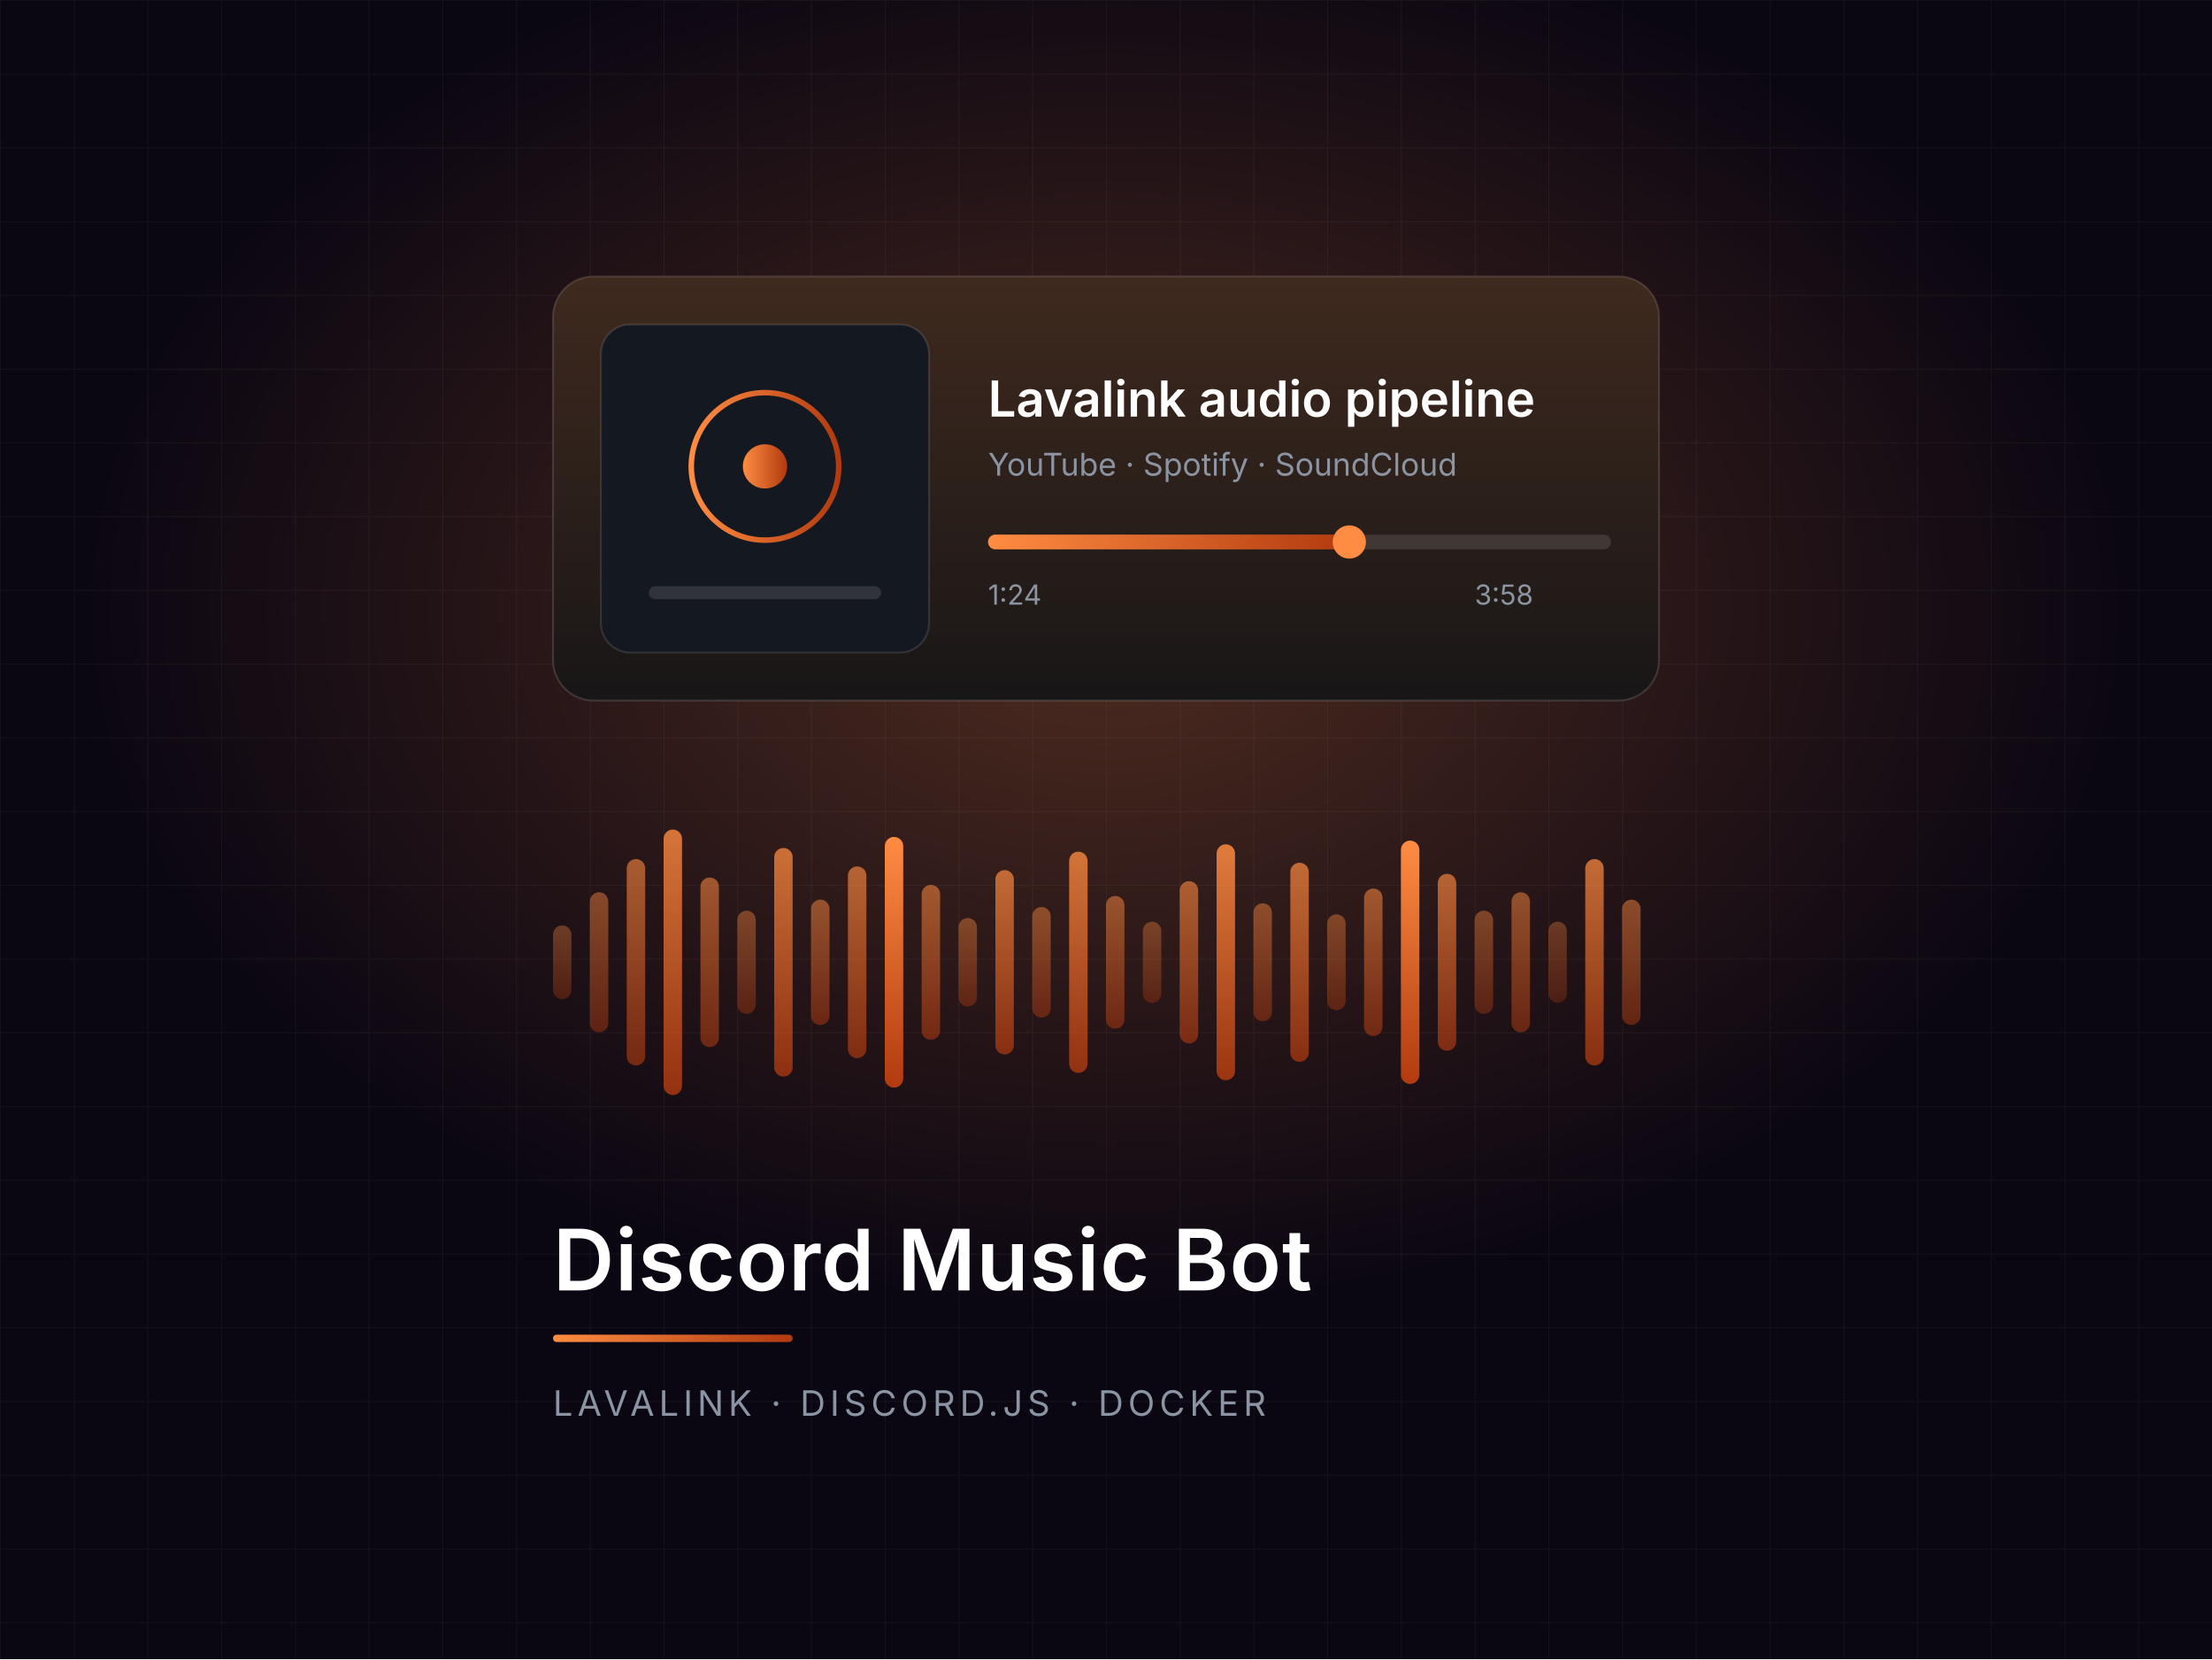
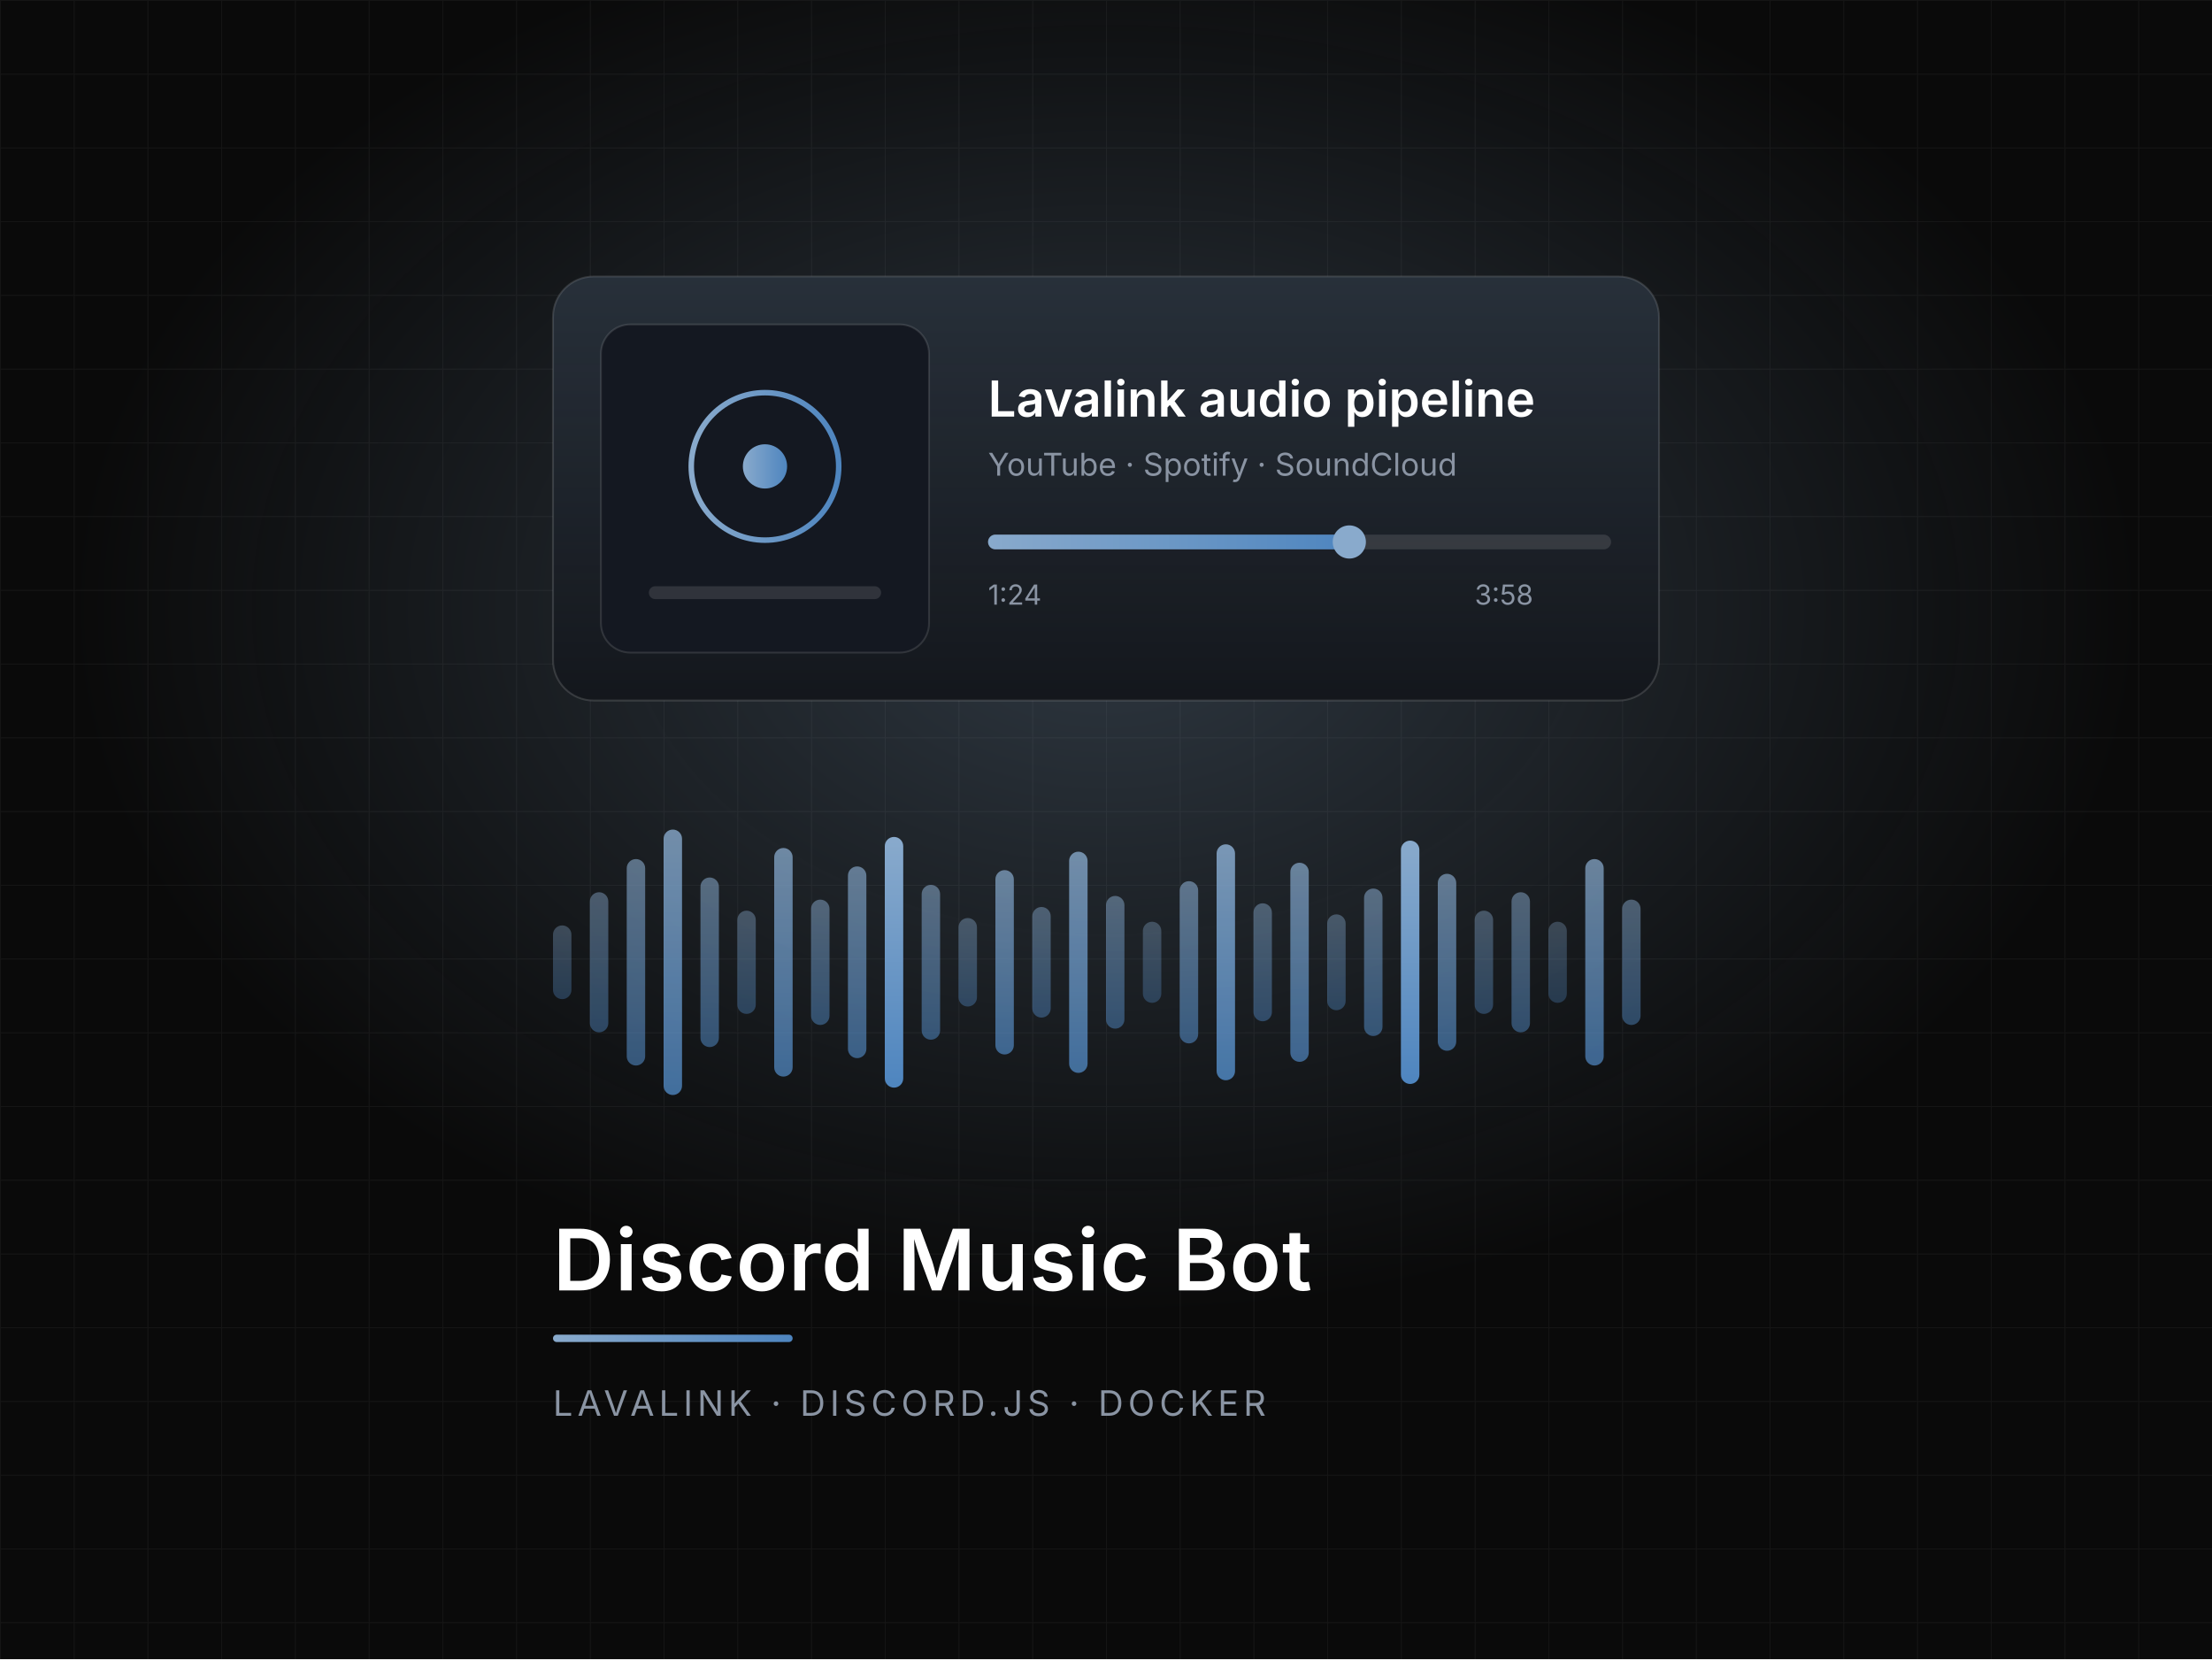
<svg xmlns="http://www.w3.org/2000/svg" viewBox="0 0 1200 900" width="1200" height="900" role="img" aria-label="Discord Music Bot cover art">
  <defs>
    <linearGradient id="accent" x1="0" y1="0" x2="1" y2="0">
-       <stop offset="0%" stop-color="#FF8C42" />
-       <stop offset="100%" stop-color="#B23A0F" />
+       <stop offset="0%" stop-color="#89AACC" />
+       <stop offset="100%" stop-color="#4E85BF" />
    </linearGradient>
    <linearGradient id="bar" x1="0" y1="1" x2="0" y2="0">
-       <stop offset="0%" stop-color="#B23A0F" />
-       <stop offset="100%" stop-color="#FF8C42" />
+       <stop offset="0%" stop-color="#4E85BF" />
+       <stop offset="100%" stop-color="#89AACC" />
    </linearGradient>
    <radialGradient id="glow" cx="50%" cy="50%" r="50%">
-       <stop offset="0%" stop-color="#FF8C42" stop-opacity="0.28" />
-       <stop offset="100%" stop-color="#FF8C42" stop-opacity="0" />
+       <stop offset="0%" stop-color="#89AACC" stop-opacity="0.28" />
+       <stop offset="100%" stop-color="#89AACC" stop-opacity="0" />
    </radialGradient>
    <linearGradient id="fade" x1="0" y1="0" x2="0" y2="1">
-       <stop offset="0%" stop-color="#FF8C42" stop-opacity="0.20" />
-       <stop offset="100%" stop-color="#FF8C42" stop-opacity="0.04" />
+       <stop offset="0%" stop-color="#89AACC" stop-opacity="0.20" />
+       <stop offset="100%" stop-color="#89AACC" stop-opacity="0.04" />
    </linearGradient>
    <pattern id="grid" width="40" height="40" patternUnits="userSpaceOnUse">
      <path d="M40 0H0V40" fill="none" stroke="#ffffff" stroke-opacity="0.045" stroke-width="1" />
    </pattern>
  </defs>
-   <rect width="1200" height="900" fill="#0a0612" />
+   <rect width="1200" height="900" fill="#0a0a0a" />
  <rect width="1200" height="900" fill="url(#grid)" />
  <ellipse cx="600" cy="330" rx="560" ry="380" fill="url(#glow)" />
  <g transform="translate(300 150)">
    <rect width="600" height="230" rx="22" fill="#0f1115" stroke="#ffffff" stroke-opacity="0.14" />
    <rect width="600" height="230" rx="22" fill="url(#fade)" />
    <rect x="26" y="26" width="178" height="178" rx="16" fill="#141821" stroke="#ffffff" stroke-opacity="0.12" />
    <circle cx="115" cy="103" r="40" fill="none" stroke="url(#accent)" stroke-width="3" />
    <circle cx="115" cy="103" r="12" fill="url(#accent)" />
    <rect x="52" y="168" width="126" height="7" rx="3.5" fill="#ffffff" fill-opacity="0.12" />
    <g font-family="Inter, system-ui, sans-serif">
      <text x="236" y="76" fill="#ffffff" font-size="27" font-weight="600">Lavalink audio pipeline</text>
      <text x="236" y="108" fill="#8a94a3" font-size="17">YouTube · Spotify · SoundCloud</text>
      <rect x="236" y="140" width="338" height="8" rx="4" fill="#ffffff" fill-opacity="0.12" />
      <rect x="236" y="140" width="196" height="8" rx="4" fill="url(#accent)" />
-       <circle cx="432" cy="144" r="9" fill="#FF8C42" />
+       <circle cx="432" cy="144" r="9" fill="#89AACC" />
      <text x="236" y="178" fill="#8a94a3" font-size="15">1:24</text>
      <text x="500" y="178" fill="#8a94a3" font-size="15">3:58</text>
    </g>
  </g>
  <g transform="translate(300 450)" fill="url(#bar)">
    <rect x="0" y="52" width="10" height="40" rx="5" opacity="0.35" />
    <rect x="20" y="34" width="10" height="76" rx="5" opacity="0.45" />
    <rect x="40" y="16" width="10" height="112" rx="5" opacity="0.6" />
    <rect x="60" y="0" width="10" height="144" rx="5" opacity="0.8" />
    <rect x="80" y="26" width="10" height="92" rx="5" opacity="0.55" />
    <rect x="100" y="44" width="10" height="56" rx="5" opacity="0.4" />
    <rect x="120" y="10" width="10" height="124" rx="5" opacity="0.75" />
    <rect x="140" y="38" width="10" height="68" rx="5" opacity="0.5" />
    <rect x="160" y="20" width="10" height="104" rx="5" opacity="0.65" />
    <rect x="180" y="4" width="10" height="136" rx="5" />
    <rect x="200" y="30" width="10" height="84" rx="5" opacity="0.55" />
    <rect x="220" y="48" width="10" height="48" rx="5" opacity="0.4" />
    <rect x="240" y="22" width="10" height="100" rx="5" opacity="0.7" />
    <rect x="260" y="42" width="10" height="60" rx="5" opacity="0.45" />
    <rect x="280" y="12" width="10" height="120" rx="5" opacity="0.78" />
    <rect x="300" y="36" width="10" height="72" rx="5" opacity="0.5" />
    <rect x="320" y="50" width="10" height="44" rx="5" opacity="0.35" />
    <rect x="340" y="28" width="10" height="88" rx="5" opacity="0.6" />
    <rect x="360" y="8" width="10" height="128" rx="5" opacity="0.85" />
    <rect x="380" y="40" width="10" height="64" rx="5" opacity="0.45" />
    <rect x="400" y="18" width="10" height="108" rx="5" opacity="0.7" />
    <rect x="420" y="46" width="10" height="52" rx="5" opacity="0.4" />
    <rect x="440" y="32" width="10" height="80" rx="5" opacity="0.55" />
    <rect x="460" y="6" width="10" height="132" rx="5" />
    <rect x="480" y="24" width="10" height="96" rx="5" opacity="0.65" />
    <rect x="500" y="44" width="10" height="56" rx="5" opacity="0.4" />
    <rect x="520" y="34" width="10" height="76" rx="5" opacity="0.5" />
    <rect x="540" y="50" width="10" height="44" rx="5" opacity="0.32" />
    <rect x="560" y="16" width="10" height="112" rx="5" opacity="0.72" />
    <rect x="580" y="38" width="10" height="68" rx="5" opacity="0.48" />
  </g>
  <g font-family="Inter, system-ui, sans-serif">
    <text x="300" y="700" fill="#ffffff" font-size="46" font-weight="600" letter-spacing="0.5">Discord Music Bot</text>
    <rect x="300" y="724" width="130" height="4" rx="2" fill="url(#accent)" />
    <text x="300" y="768" fill="#8a94a3" font-size="19" letter-spacing="2.5">LAVALINK · DISCORD.JS · DOCKER</text>
  </g>
</svg>
